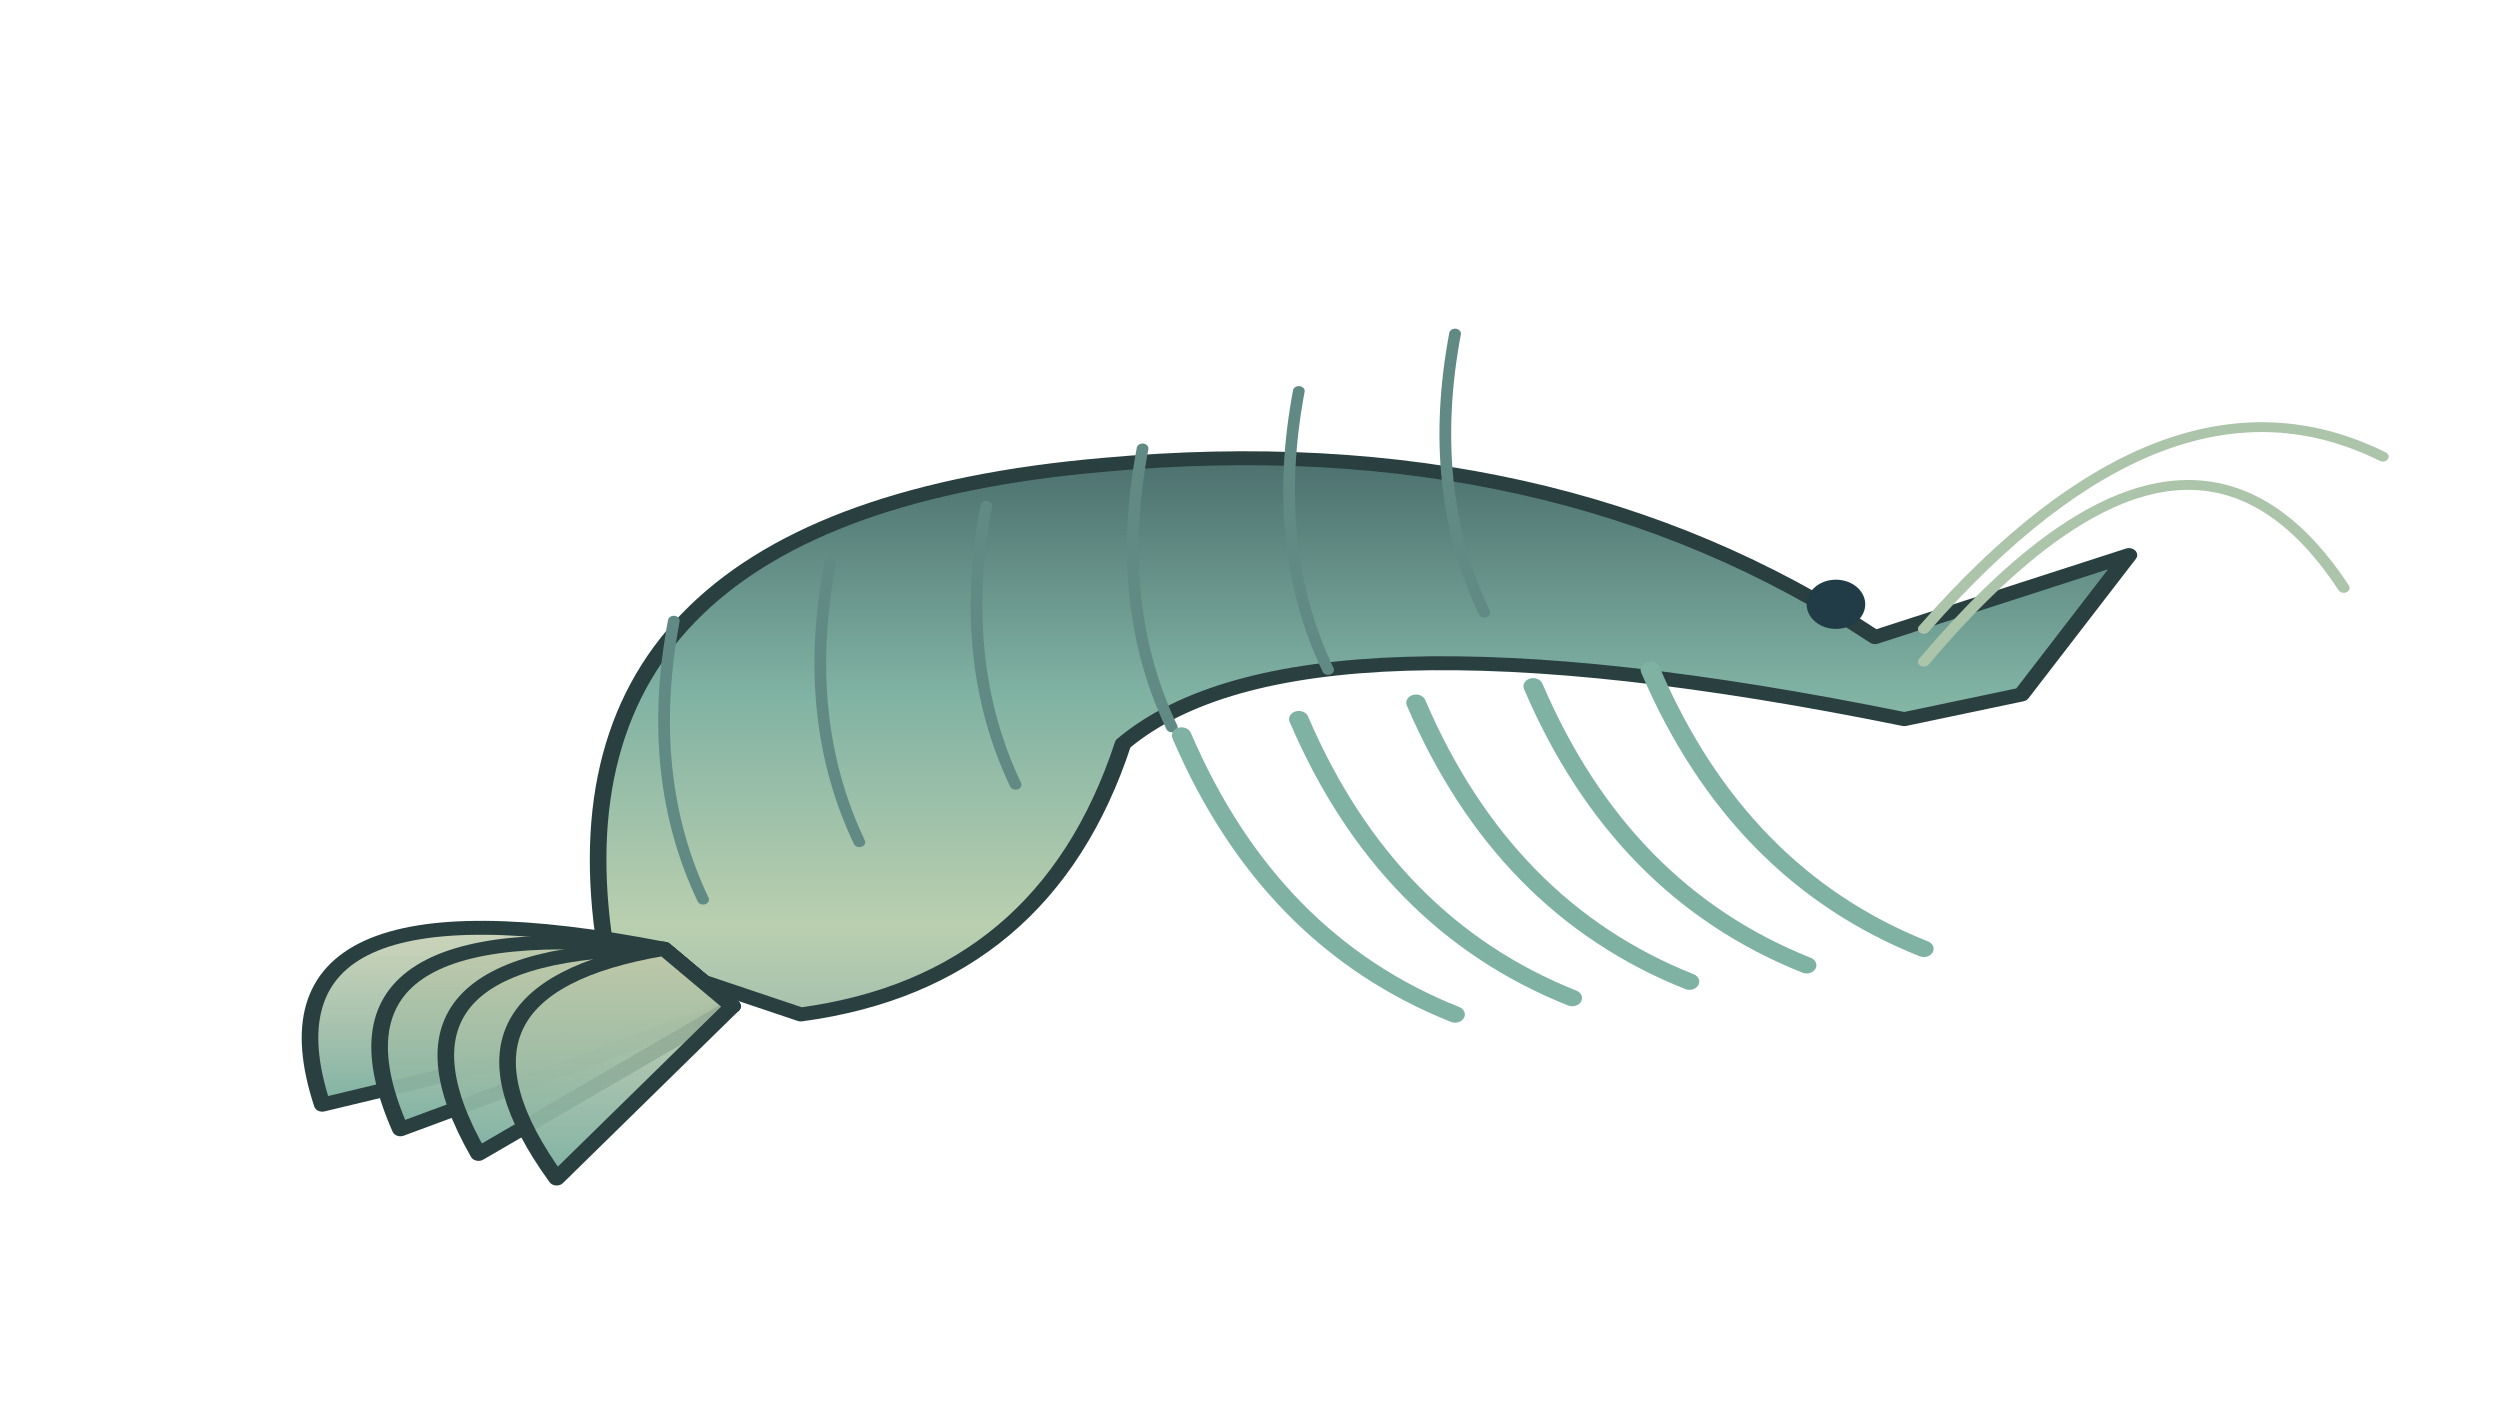
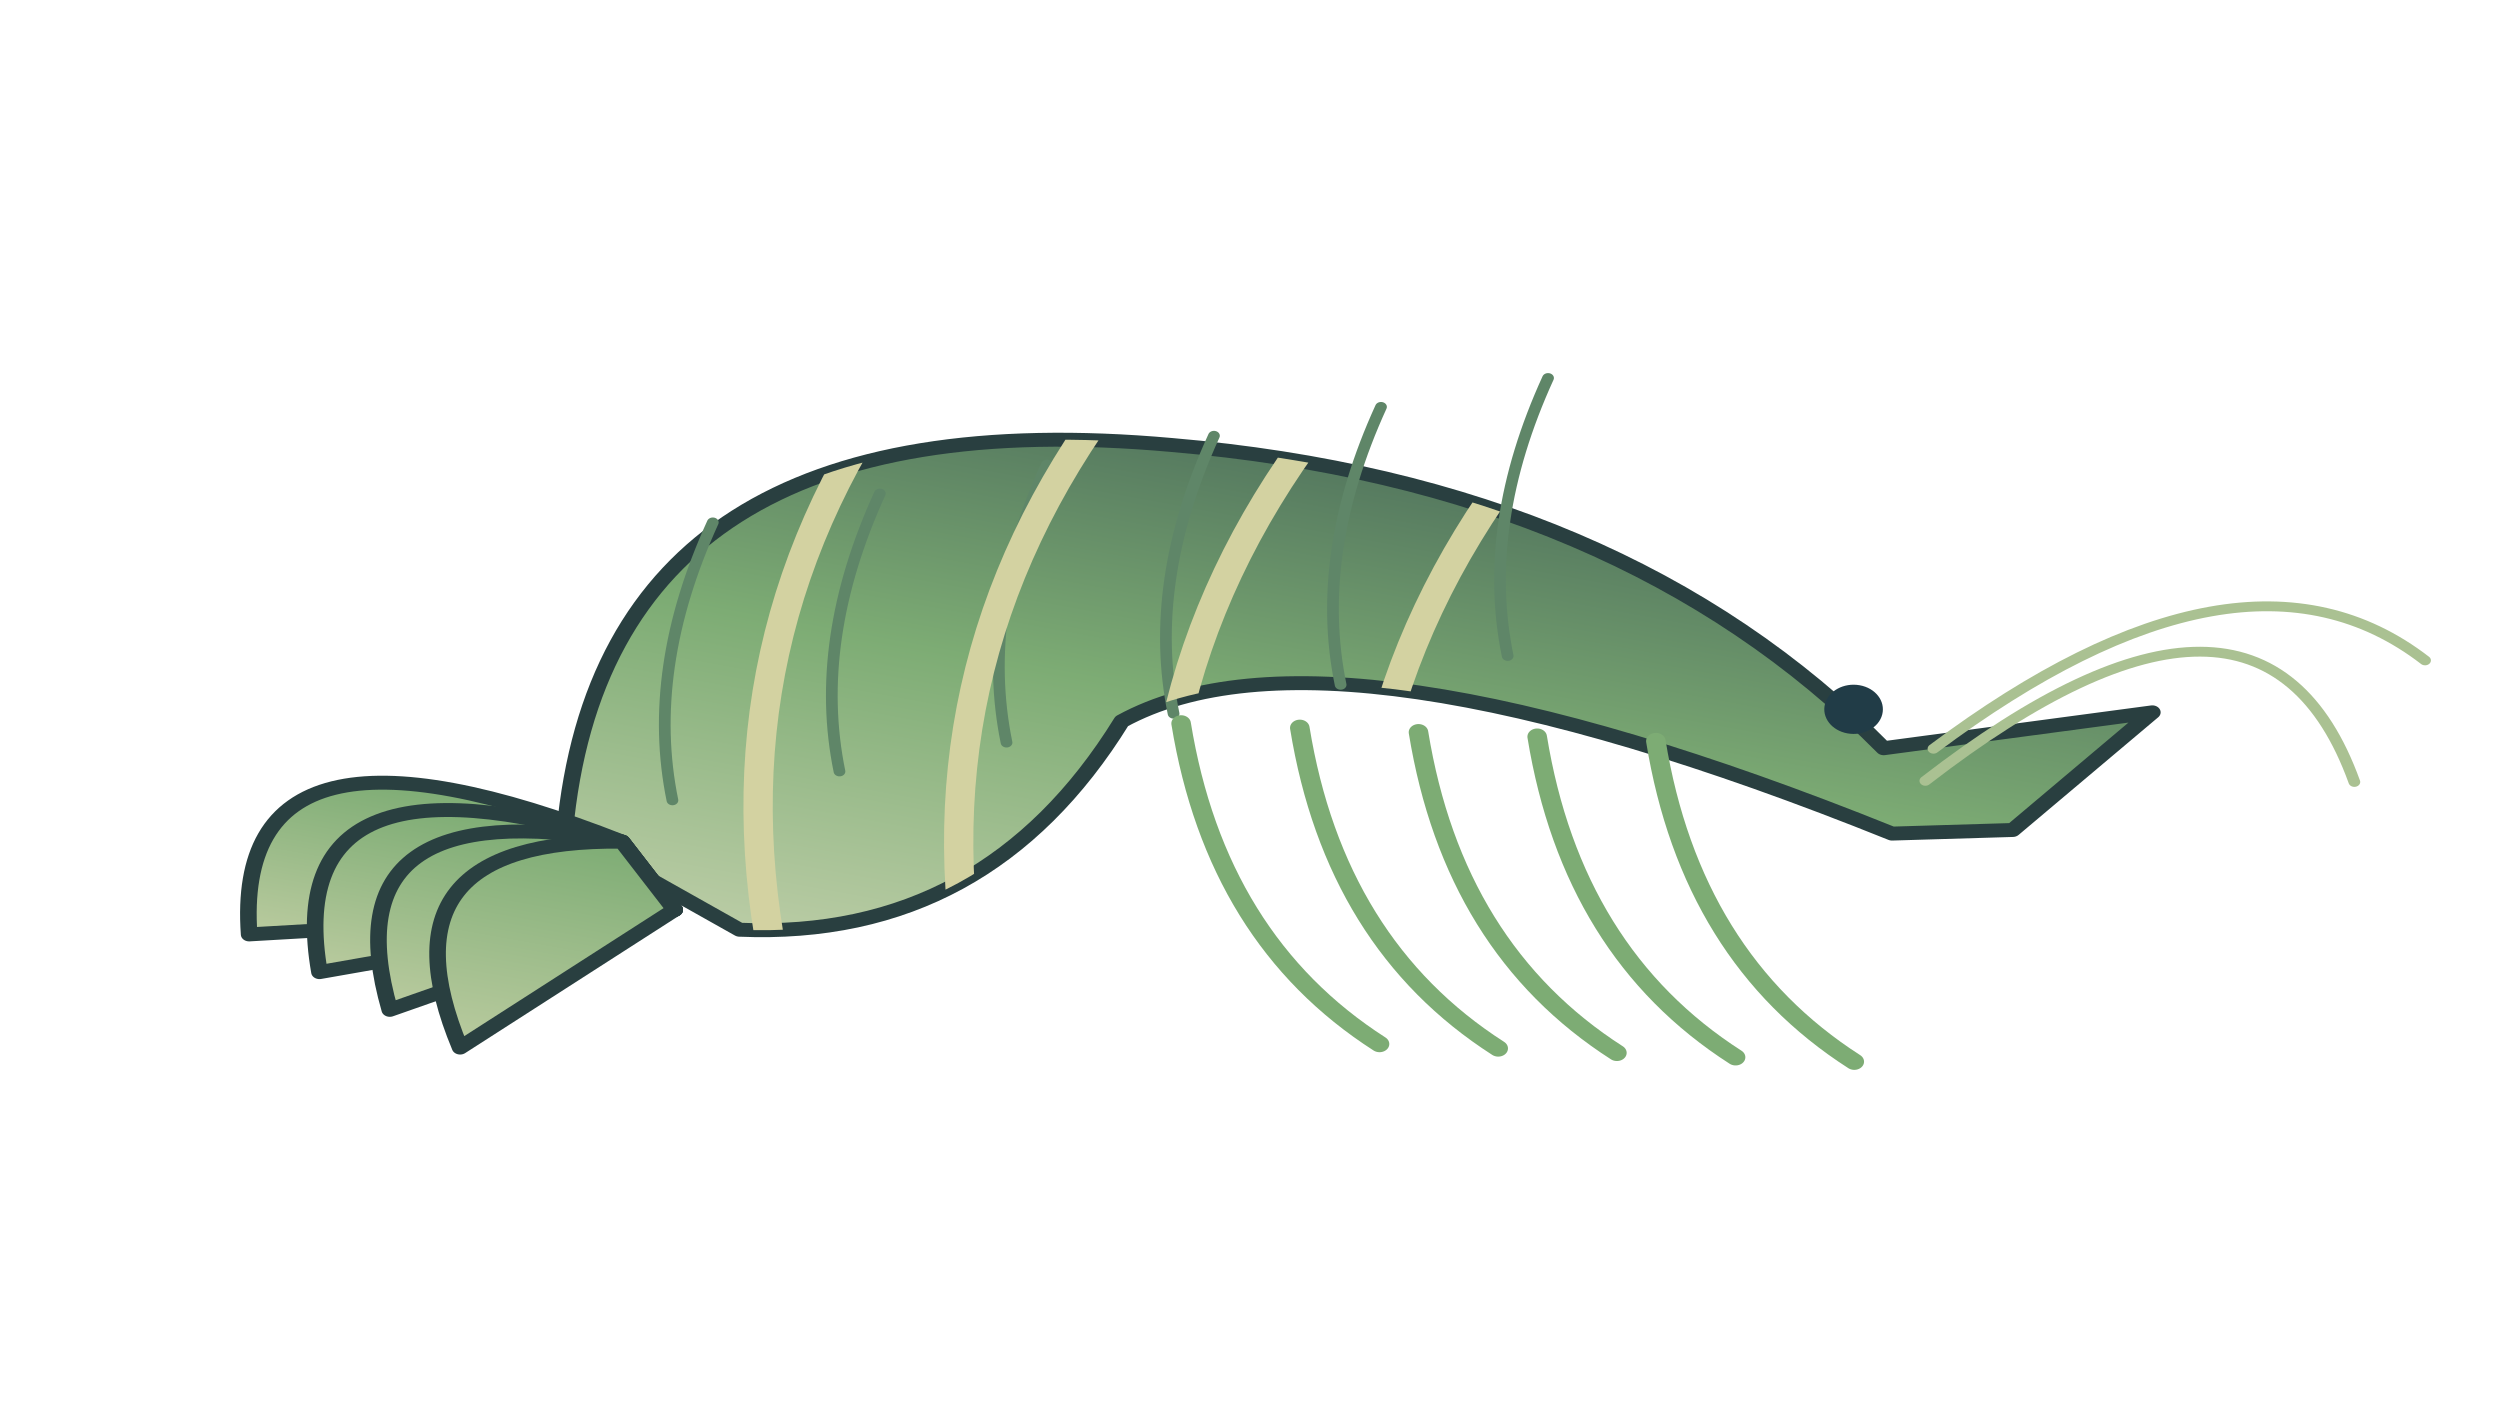
<svg xmlns="http://www.w3.org/2000/svg" width="256" height="144" viewBox="0 0 256 144">
  <defs>
-     <linearGradient id="body" x1="0" y1="0" x2="0" y2="1">
-       <stop stop-color="#4c706e" />
-       <stop offset=".42" stop-color="#80b2a3" />
-       <stop offset=".84" stop-color="#bacfaf" />
-       <stop offset="1" stop-color="#a6c1ae" />
+     <linearGradient id="body" x2="0" y2="1">
+       <stop stop-color="#55795f" />
+       <stop offset=".45" stop-color="#7dac74" />
+       <stop offset="1" stop-color="#bacca5" />
    </linearGradient>
-     <linearGradient id="fin" x1="0" y1="1" x2="0" y2="0">
-       <stop stop-color="#80b2a3" />
-       <stop offset="1" stop-color="#bfc8a8" stop-opacity=".78" />
+     <linearGradient id="fin" x2="0" y2="1">
+       <stop stop-color="#7dac74" />
+       <stop offset="1" stop-color="#bacb9f" />
    </linearGradient>
    <clipPath id="bodyclip">
      <path d="M 62 99 Q 55 46.00 113 40.00 Q 159.00 35 192 61 L 218 51 L 207 68 L 195 71 Q 133 56 115 74 Q 107 103 82 107Z" />
    </clipPath>
  </defs>
-   <g transform="translate(0 14) scale(1 .84)">
+   <g transform="translate(0 14) scale(1 .84) rotate(12 128 72)">
    <path d="M 62 99 Q 55 46.00 113 40.00 Q 159.00 35 192 61 L 218 51 L 207 68 L 195 71 Q 133 56 115 74 Q 107 103 82 107Z" fill="url(#body)" stroke="#293f40" stroke-width="1.7" stroke-linejoin="round" stroke-linecap="round" />
-     <path d="M 72 93 q -6 -15 -3 -34" fill="none" stroke="#618a84" stroke-width="1.2" stroke-linejoin="round" stroke-linecap="round" />
-     <path d="M 88 86 q -6 -15 -3 -34" fill="none" stroke="#618a84" stroke-width="1.2" stroke-linejoin="round" stroke-linecap="round" />
-     <path d="M 104 79 q -6 -15 -3 -34" fill="none" stroke="#618a84" stroke-width="1.2" stroke-linejoin="round" stroke-linecap="round" />
-     <path d="M 120 72 q -6 -15 -3 -34" fill="none" stroke="#618a84" stroke-width="1.2" stroke-linejoin="round" stroke-linecap="round" />
-     <path d="M 136 65 q -6 -15 -3 -34" fill="none" stroke="#618a84" stroke-width="1.2" stroke-linejoin="round" stroke-linecap="round" />
-     <path d="M 152 58 q -6 -15 -3 -34" fill="none" stroke="#618a84" stroke-width="1.2" stroke-linejoin="round" stroke-linecap="round" />
-     <path d="M 121 73 q 9 25 28 34" fill="none" stroke="#80b2a3" stroke-width="2" stroke-linejoin="round" stroke-linecap="round" />
-     <path d="M 133 71 q 9 25 28 34" fill="none" stroke="#80b2a3" stroke-width="2" stroke-linejoin="round" stroke-linecap="round" />
-     <path d="M 145 69 q 9 25 28 34" fill="none" stroke="#80b2a3" stroke-width="2" stroke-linejoin="round" stroke-linecap="round" />
-     <path d="M 157 67 q 9 25 28 34" fill="none" stroke="#80b2a3" stroke-width="2" stroke-linejoin="round" stroke-linecap="round" />
-     <path d="M 169 65 q 9 25 28 34" fill="none" stroke="#80b2a3" stroke-width="2" stroke-linejoin="round" stroke-linecap="round" />
+     <path d="M 72 93 q -6 -15 -3 -34" fill="none" stroke="#5f8668" stroke-width="1.2" stroke-linejoin="round" stroke-linecap="round" />
+     <path d="M 88 86 q -6 -15 -3 -34" fill="none" stroke="#5f8668" stroke-width="1.2" stroke-linejoin="round" stroke-linecap="round" />
+     <path d="M 104 79 q -6 -15 -3 -34" fill="none" stroke="#5f8668" stroke-width="1.2" stroke-linejoin="round" stroke-linecap="round" />
+     <path d="M 120 72 q -6 -15 -3 -34" fill="none" stroke="#5f8668" stroke-width="1.2" stroke-linejoin="round" stroke-linecap="round" />
+     <path d="M 136 65 q -6 -15 -3 -34" fill="none" stroke="#5f8668" stroke-width="1.2" stroke-linejoin="round" stroke-linecap="round" />
+     <path d="M 152 58 q -6 -15 -3 -34" fill="none" stroke="#5f8668" stroke-width="1.2" stroke-linejoin="round" stroke-linecap="round" />
+     <path d="M 121 73 q 9 25 28 34" fill="none" stroke="#7dac74" stroke-width="2" stroke-linejoin="round" stroke-linecap="round" />
+     <path d="M 133 71 q 9 25 28 34" fill="none" stroke="#7dac74" stroke-width="2" stroke-linejoin="round" stroke-linecap="round" />
+     <path d="M 145 69 q 9 25 28 34" fill="none" stroke="#7dac74" stroke-width="2" stroke-linejoin="round" stroke-linecap="round" />
+     <path d="M 157 67 q 9 25 28 34" fill="none" stroke="#7dac74" stroke-width="2" stroke-linejoin="round" stroke-linecap="round" />
+     <path d="M 169 65 q 9 25 28 34" fill="none" stroke="#7dac74" stroke-width="2" stroke-linejoin="round" stroke-linecap="round" />
    <path d="M 68 99 Q 25 89 33 118 L 75 106Z" fill="url(#fin)" stroke="#293f40" stroke-width="1.7" stroke-linejoin="round" stroke-linecap="round" />
    <path d="M 68 99 Q 31 94 41 121 L 75 106Z" fill="url(#fin)" stroke="#293f40" stroke-width="1.7" stroke-linejoin="round" stroke-linecap="round" />
    <path d="M 68 99 Q 37 99 49 124 L 75 106Z" fill="url(#fin)" stroke="#293f40" stroke-width="1.7" stroke-linejoin="round" stroke-linecap="round" />
    <path d="M 68 99 Q 43 104 57 127 L 75 106Z" fill="url(#fin)" stroke="#293f40" stroke-width="1.7" stroke-linejoin="round" stroke-linecap="round" />
-     <path d="M 197 60 Q 222 26 244 39 M 197 64 Q 224 26 240 55" fill="none" stroke="#abc4aa" stroke-width="1.2" stroke-linejoin="round" stroke-linecap="round" />
+     <path d="M 197 60 Q 222 26 244 39 M 197 64 Q 224 26 240 55" fill="none" stroke="#aac192" stroke-width="1.2" stroke-linejoin="round" stroke-linecap="round" />
    <circle cx="188.00" cy="57.00" r="3.00" fill="#213c47" />
+     <g clip-path="url(#bodyclip)" stroke="#d3d2a1" stroke-width="3">
+       <path d="M85 35 Q71 73 87 112" fill="none" />
+       <path d="M106 35 Q92 73 108 112" fill="none" />
+       <path d="M127 35 Q113 73 129 112" fill="none" />
+       <path d="M148 35 Q134 73 150 112" fill="none" />
+     </g>
  </g>
</svg>
